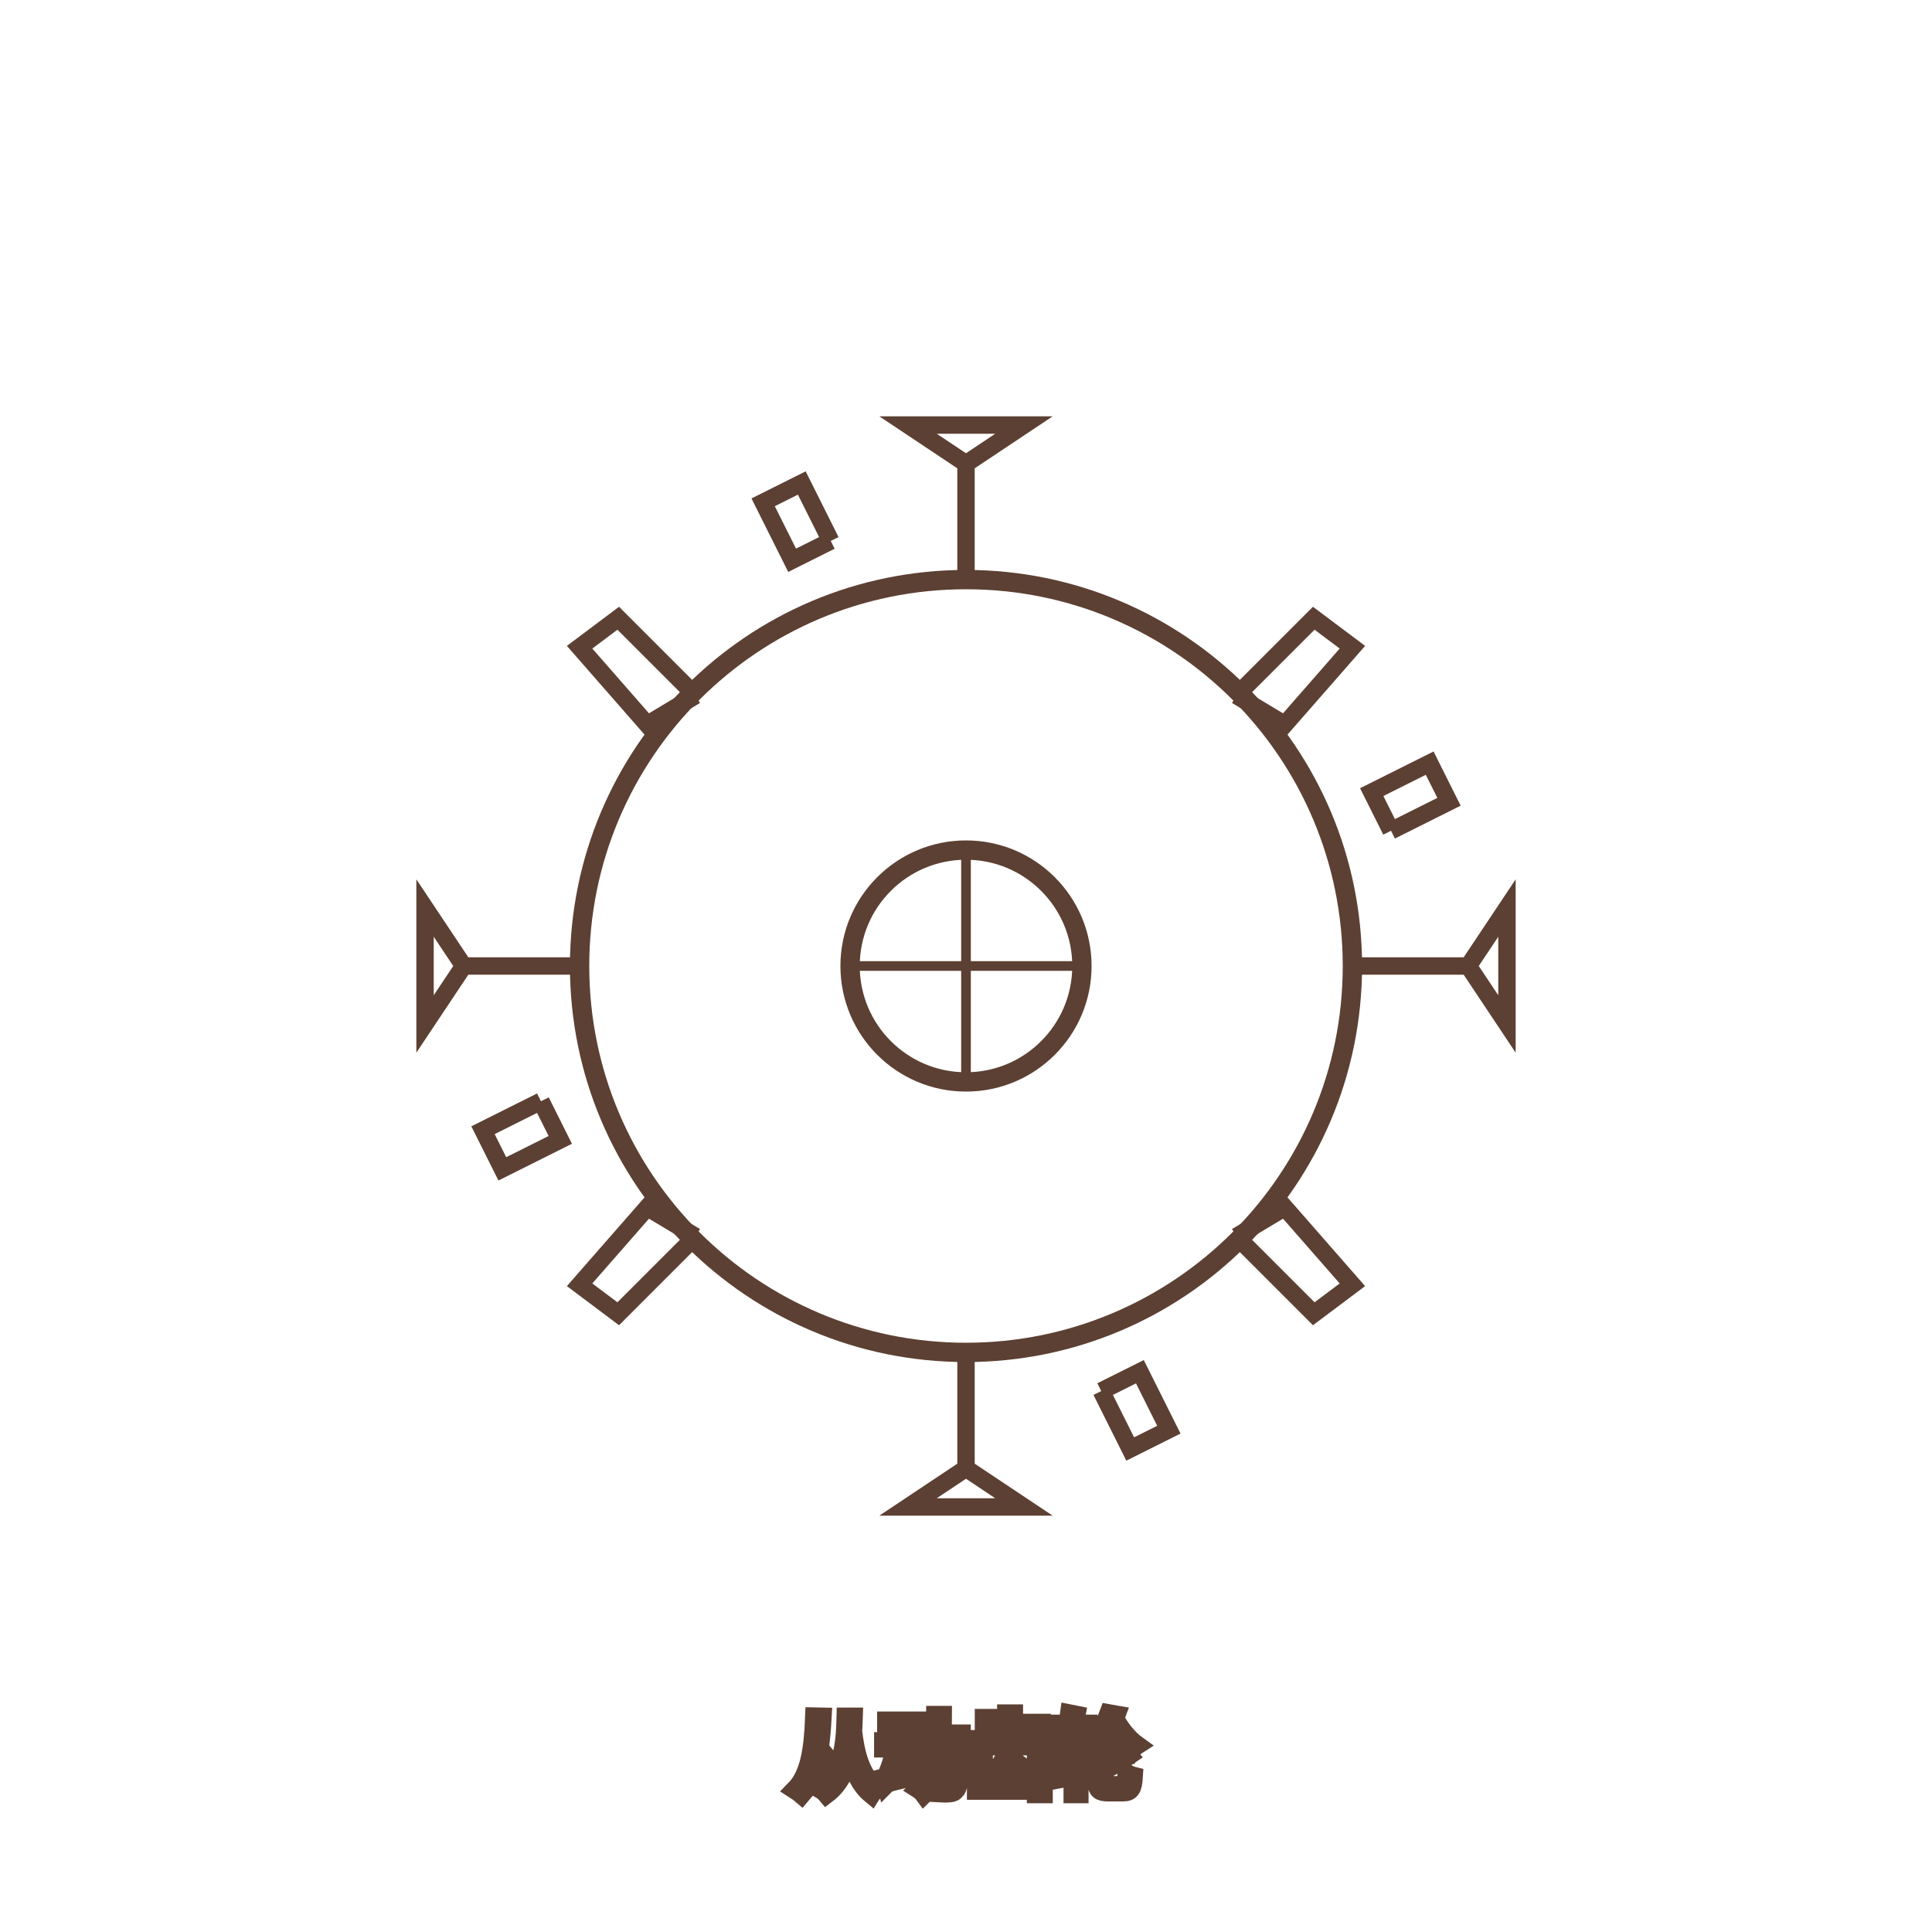
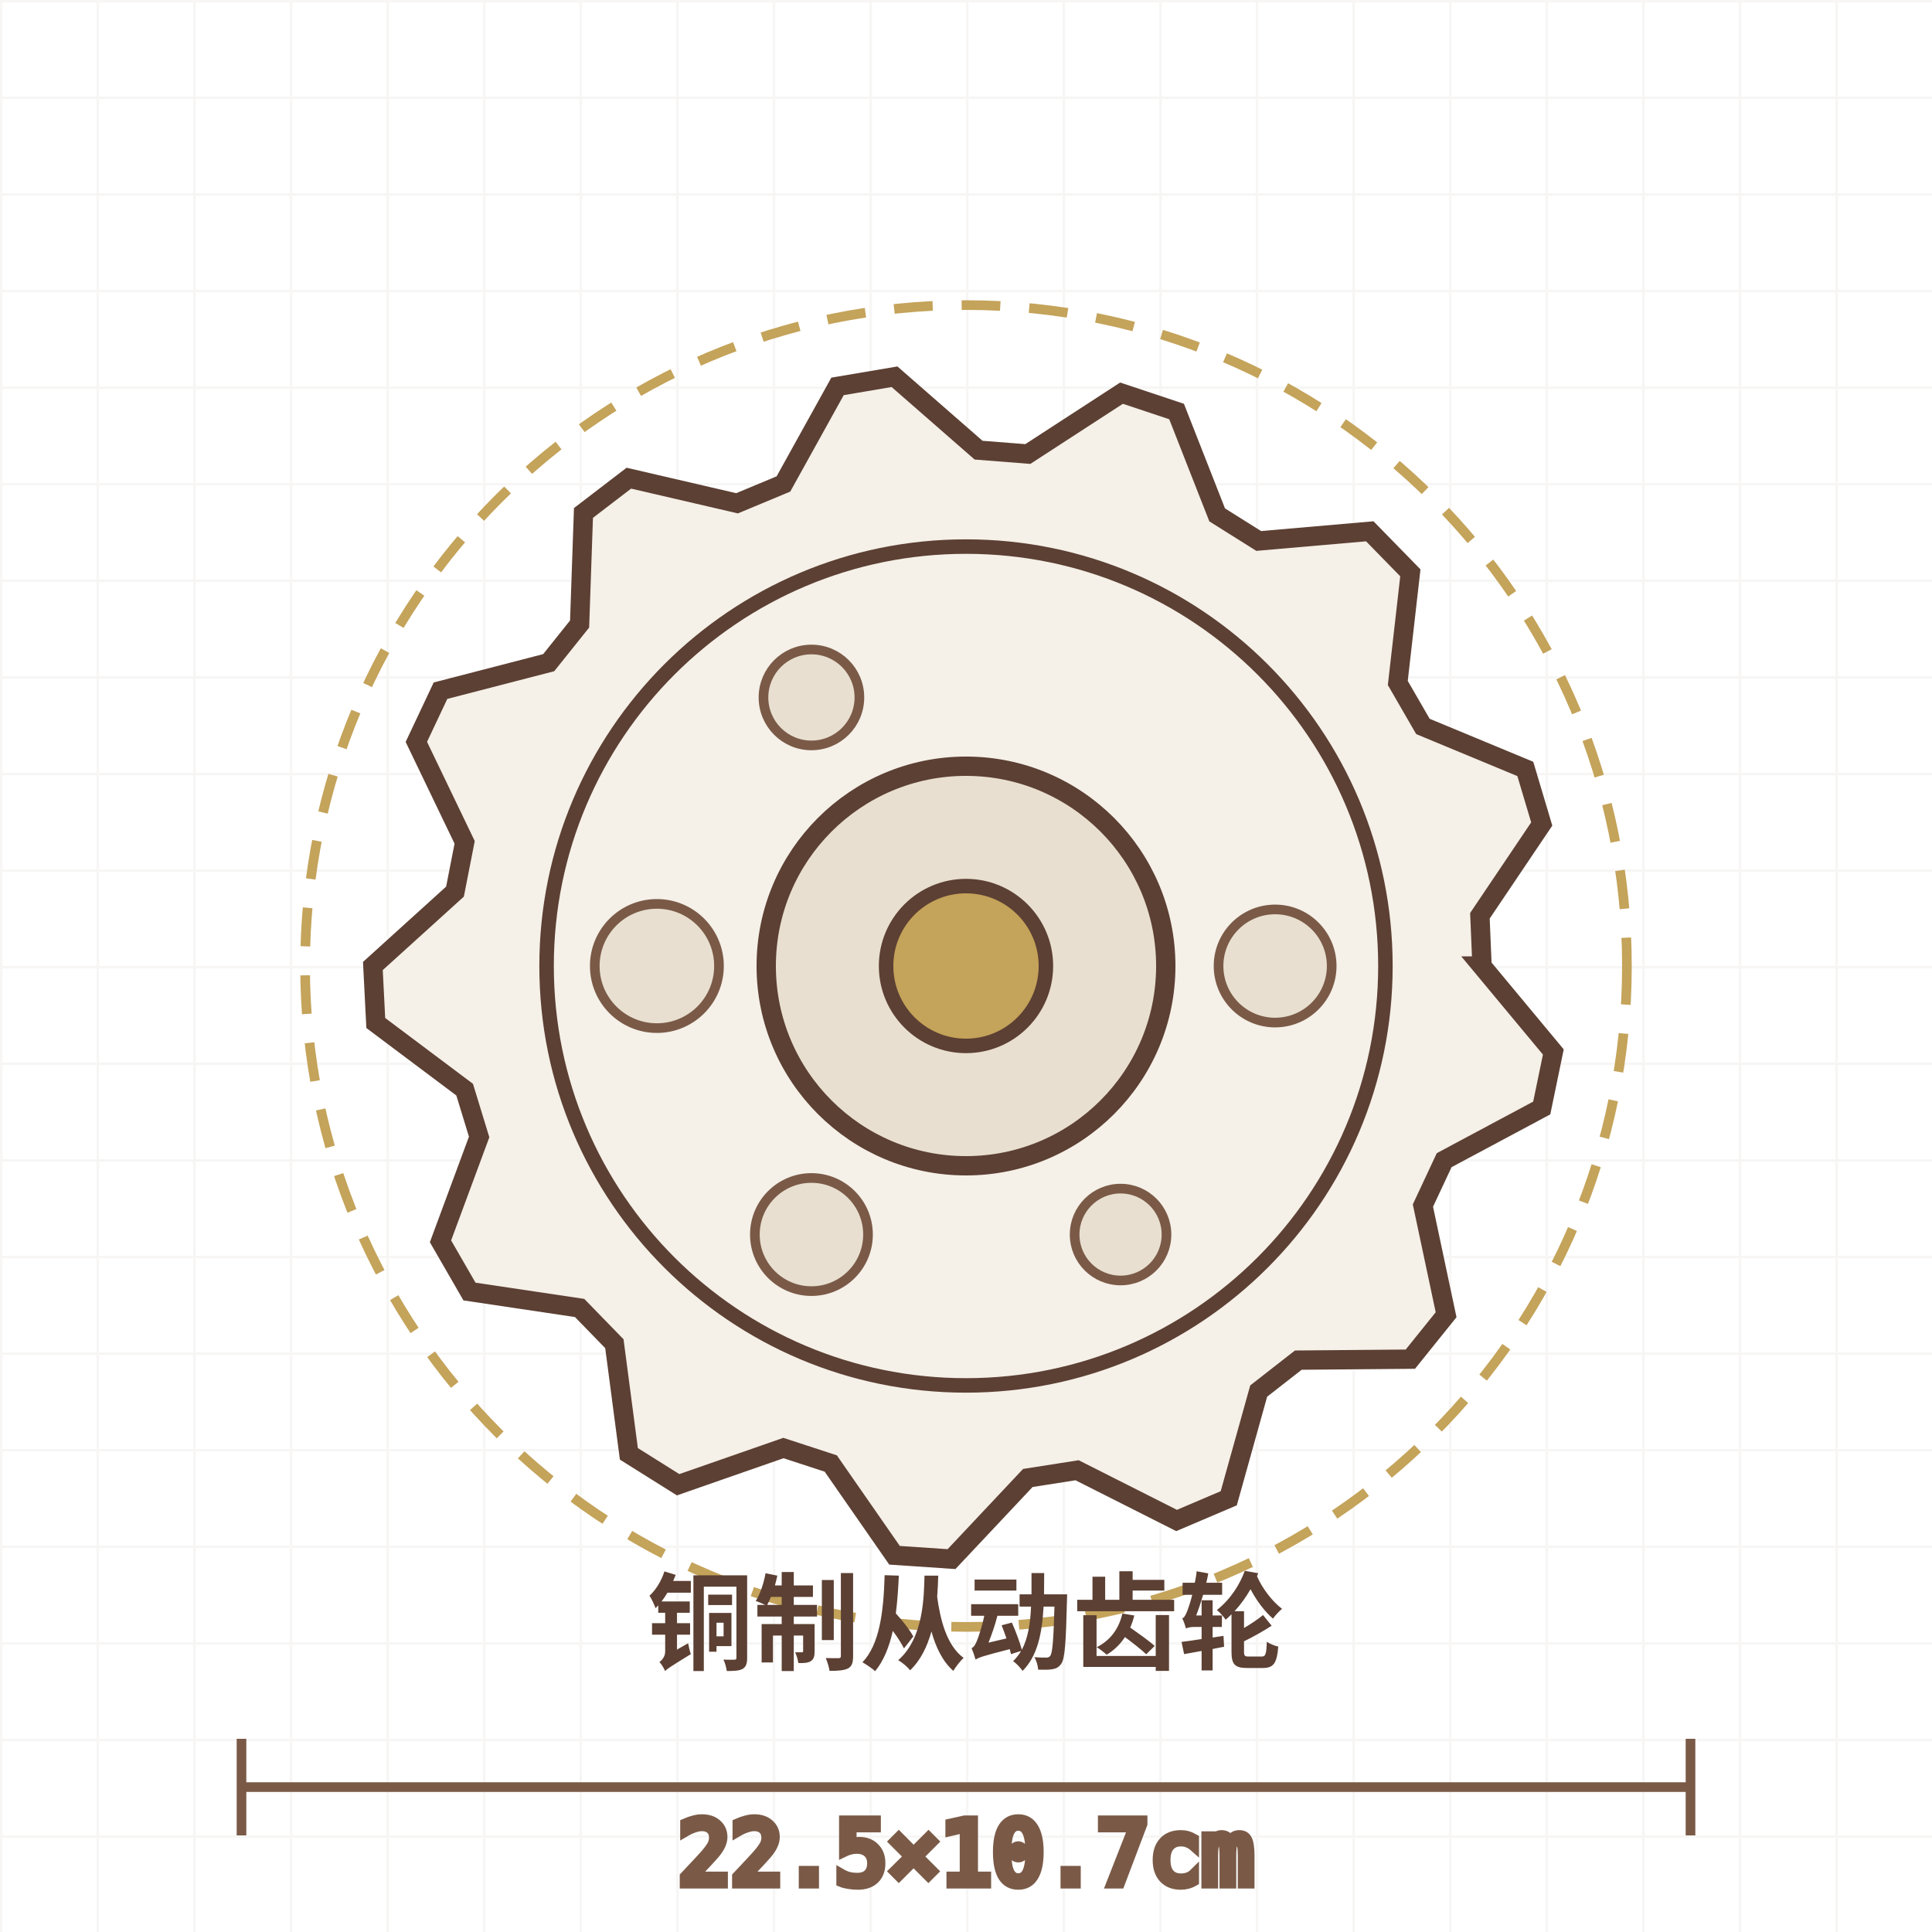
- <svg xmlns="http://www.w3.org/2000/svg" viewBox="0 0 200 200" fill="none" stroke="#5C4033" stroke-width="2">
-   <circle cx="100" cy="100" r="40" stroke="#5C4033" stroke-width="2" />
-   <circle cx="100" cy="100" r="12" stroke="#5C4033" stroke-width="2" />
-   <g stroke="#5C4033" stroke-width="1.8">
-     <path d="M100 60 L100 48 L106 44 L94 44 L100 48" />
-     <path d="M100 140 L100 152 L106 156 L94 156 L100 152" />
-     <path d="M60 100 L48 100 L44 94 L44 106 L48 100" />
-     <path d="M140 100 L152 100 L156 94 L156 106 L152 100" />
-     <path d="M72 72 L64 64 L60 67 L67 75 L72 72" />
-     <path d="M128 128 L136 136 L140 133 L133 125 L128 128" />
-     <path d="M72 128 L64 136 L60 133 L67 125 L72 128" />
-     <path d="M128 72 L136 64 L140 67 L133 75 L128 72" />
-     <path d="M86 56 L83 50 L79 52 L82 58 L86 56" />
-     <path d="M114 144 L117 150 L121 148 L118 142 L114 144" />
-     <path d="M56 114 L50 117 L52 121 L58 118 L56 114" />
-     <path d="M144 86 L150 83 L148 79 L142 82 L144 86" />
+ <svg xmlns="http://www.w3.org/2000/svg" viewBox="0 0 200 200">
+   <defs>
+     <pattern id="grid-gear-002" width="10" height="10" patternUnits="userSpaceOnUse">
+       <path d="M 10 0 L 0 0 0 10" fill="none" stroke="rgba(92, 64, 51, 0.05)" stroke-width="0.5" />
+     </pattern>
+   </defs>
+   <rect width="200" height="200" fill="url(#grid-gear-002)" />
+   <circle cx="100" cy="100" r="68.418" stroke="#C4A35A" stroke-width="1" stroke-dasharray="4,3" fill="none" />
+   <path d="M153.418,100 L153.4,100.0 L160.8,108.9 L159.6,114.7 L149.5,120.1 L147.3,124.8 L149.7,136.1 L146.0,140.7 L134.4,140.8 L130.3,144.0 L127.2,155.1 L121.8,157.4 L111.5,152.2 L106.4,153.0 L98.5,161.4 L92.6,161.0 L86.0,151.5 L81.1,149.9 L70.2,153.7 L65.1,150.5 L63.6,139.1 L60.0,135.4 L48.6,133.7 L45.6,128.5 L49.6,117.7 L48.1,112.8 L38.9,105.9 L38.6,100.0 L47.1,92.3 L48.1,87.2 L43.1,76.8 L45.6,71.5 L56.8,68.6 L60.0,64.6 L60.4,53.1 L65.1,49.5 L76.3,52.1 L81.1,50.1 L86.7,40.0 L92.6,39.0 L101.3,46.6 L106.4,47.0 L116.1,40.7 L121.8,42.6 L126.0,53.3 L130.3,56.0 L141.8,55.0 L146.0,59.3 L144.7,70.7 L147.3,75.2 L157.9,79.6 L159.6,85.3 L153.2,94.8 Z" stroke="#5C4033" stroke-width="2" fill="#F5F0E8" />
+   <circle cx="100" cy="100" r="43.418" stroke="#5C4033" stroke-width="1.5" fill="none" />
+   <circle cx="100" cy="100" r="20.681" stroke="#5C4033" stroke-width="2" fill="#E8DFD0" />
+   <circle cx="100" cy="100" r="8.272" stroke="#5C4033" stroke-width="1.5" fill="#C4A35A" />
+   <circle cx="132.0" cy="100.0" r="5.856" stroke="#7A5A47" stroke-width="1" fill="#E8DFD0" />
+   <circle cx="116.0" cy="127.8" r="4.754" stroke="#7A5A47" stroke-width="1" fill="#E8DFD0" />
+   <circle cx="84.0" cy="127.8" r="5.856" stroke="#7A5A47" stroke-width="1" fill="#E8DFD0" />
+   <circle cx="68.0" cy="100.0" r="6.429" stroke="#7A5A47" stroke-width="1" fill="#E8DFD0" />
+   <circle cx="84.0" cy="72.2" r="4.964" stroke="#7A5A47" stroke-width="1" fill="#E8DFD0" />
+   <g stroke="#7A5A47" stroke-width="1" fill="#7A5A47" font-size="9" font-family="Consolas, monospace">
+     <line x1="25" y1="185" x2="175" y2="185" />
+     <line x1="25" y1="180" x2="25" y2="190" />
+     <line x1="175" y1="180" x2="175" y2="190" />
+     <text x="100" y="195" text-anchor="middle">22.5×10.7cm</text>
  </g>
-   <line x1="100" y1="88" x2="100" y2="112" stroke="#5C4033" stroke-width="1" />
-   <line x1="88" y1="100" x2="112" y2="100" stroke="#5C4033" stroke-width="1" />
-   <text x="100" y="185" text-anchor="middle" font-size="9" fill="#5C4033" font-family="serif">从动齿轮</text>
+   <text x="100" y="172" text-anchor="middle" fill="#5C4033" font-size="11" font-family="SimSun, STSong, serif" font-weight="bold">铜制从动齿轮</text>
</svg>
